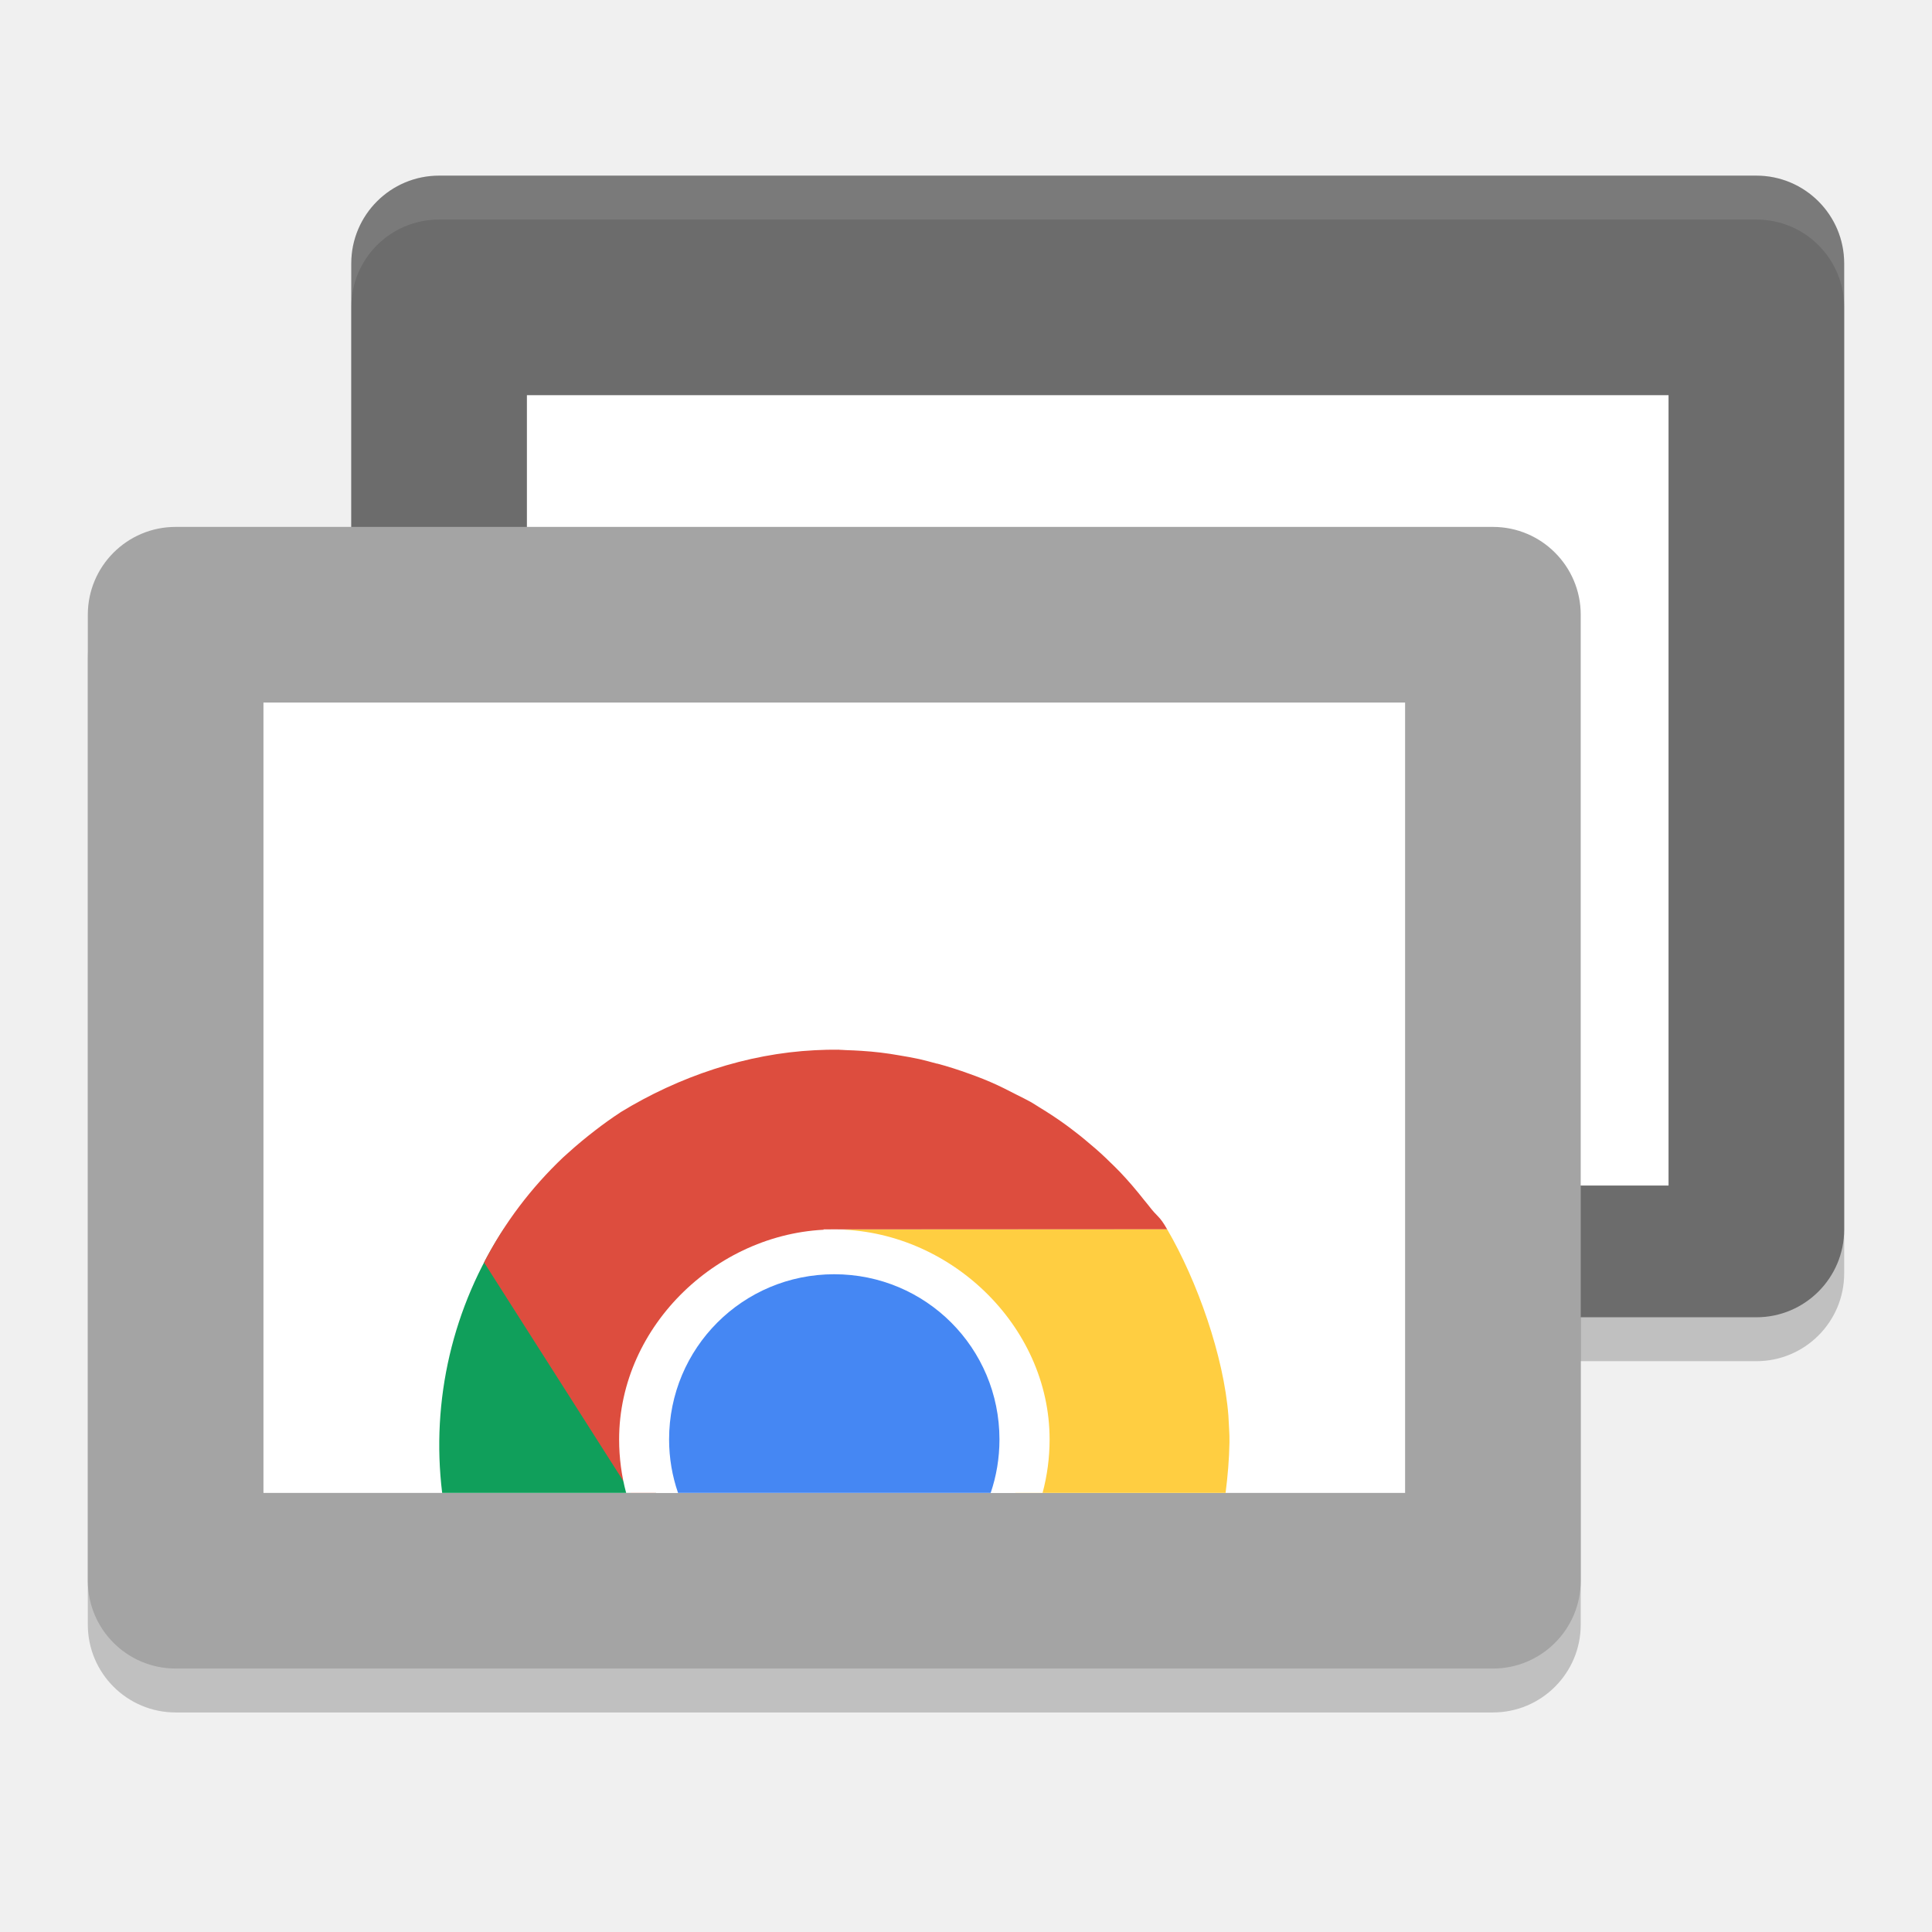
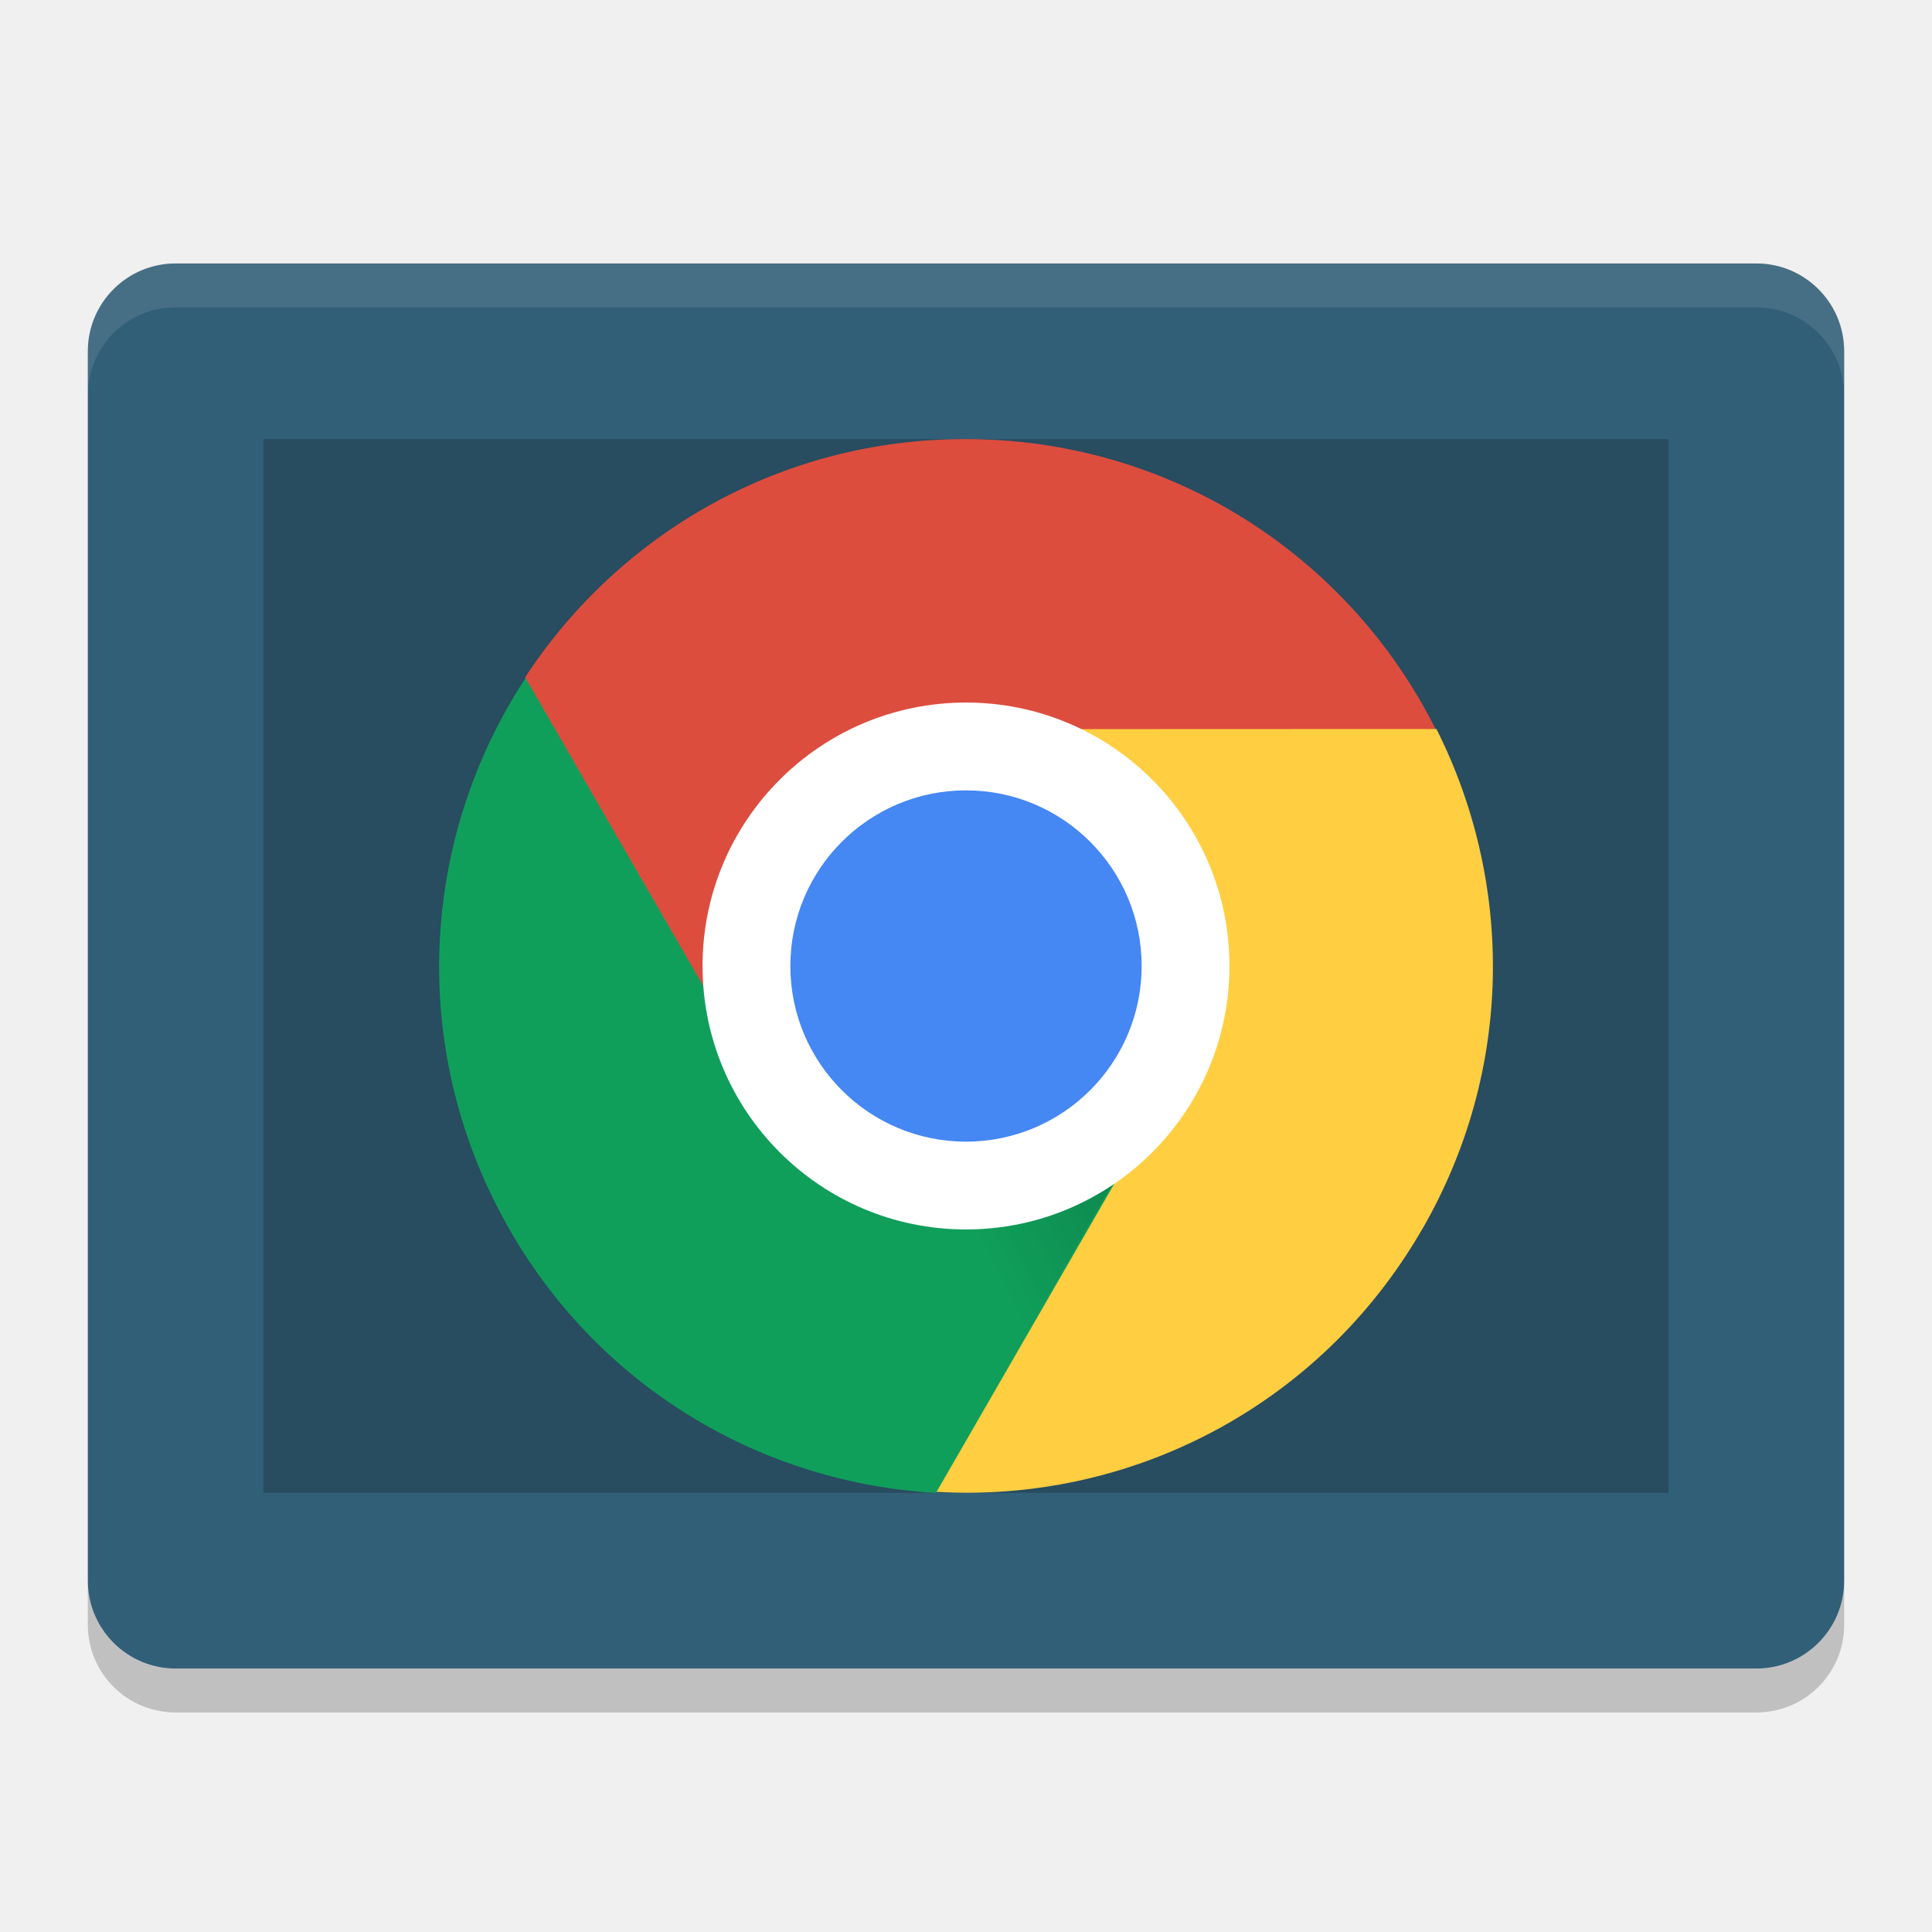
- <svg xmlns="http://www.w3.org/2000/svg" width="22" height="22" version="1.1">
-   <rect style="opacity:0.2" width="17" height="13" x="4" y="2.5" rx="1" />
-   <rect style="opacity:0.2" width="17" height="13" x="1" y="6.5" rx="1" />
-   <rect style="fill:#6c6c6c" width="17" height="13" x="4" y="2" rx="1" />
-   <rect style="fill:#ffffff" width="13" height="9" x="6" y="4.5" />
-   <rect style="fill:#a4a4a4" width="17" height="13" x="1" y="6" rx="1" />
-   <rect style="fill:#ffffff" width="13" height="9" x="3" y="8" />
-   <path style="fill:#109f5b" d="M 5.738,13.992 C 5.156,14.877 4.906,15.944 5.035,17 h 2.438 z" />
-   <path style="fill:#dd4d3e" d="m 9.557,11.953 c -0.093,-0.001 -0.184,0.001 -0.277,0.006 -0.779,0.039 -1.548,0.299 -2.215,0.707 l -0.002,0.002 c -0.098,0.064 -0.194,0.133 -0.287,0.205 -0.105,0.081 -0.207,0.165 -0.305,0.254 -0.019,0.017 -0.038,0.034 -0.057,0.051 C 6.05,13.523 5.743,13.927 5.512,14.375 L 7.184,17 h 0.281 c 0.003,-0.16 0.014,-0.321 0.008,-0.467 -0.025,-0.598 0.501,-0.875 0.896,-1.262 0.344,-0.337 1.154,-1.001 1.008,-1.272 h 3.914 c -0.095,-0.166 -0.102,-0.126 -0.217,-0.278 -0.015,-0.019 -0.029,-0.036 -0.045,-0.055 -0.088,-0.112 -0.181,-0.221 -0.279,-0.324 -0.044,-0.045 -0.089,-0.089 -0.135,-0.133 l -0.008,-0.008 c -0.003,-0.003 -0.005,-0.005 -0.008,-0.008 -0.081,-0.078 -0.167,-0.151 -0.254,-0.223 -0.026,-0.022 -0.053,-0.043 -0.08,-0.064 -0.04,-0.031 -0.08,-0.062 -0.121,-0.092 -0.1,-0.073 -0.203,-0.141 -0.309,-0.205 -0.034,-0.022 -0.069,-0.044 -0.104,-0.064 -0.05,-0.027 -0.101,-0.053 -0.152,-0.078 -0.099,-0.051 -0.198,-0.102 -0.301,-0.146 -0.054,-0.024 -0.109,-0.045 -0.164,-0.066 -0.025,-0.009 -0.049,-0.018 -0.074,-0.027 -0.121,-0.044 -0.244,-0.084 -0.369,-0.117 h -0.006 c -0.065,-0.018 -0.131,-0.036 -0.197,-0.051 -0.077,-0.017 -0.154,-0.03 -0.232,-0.043 -0.069,-0.012 -0.138,-0.023 -0.207,-0.031 -0.073,-0.009 -0.147,-0.015 -0.221,-0.02 -0.057,-0.004 -0.115,-0.006 -0.172,-0.008 -0.026,-7.65e-4 -0.054,-0.004 -0.08,-0.004 z" />
-   <path style="fill:#ffce41" d="m 13.291,13.999 -3.73,0.002 c 0.326,0.009 0.654,0.519 0.957,0.694 0.518,0.3 0.469,0.892 0.584,1.434 0.07,0.332 0.377,0.589 0.461,0.871 h 2.393 C 13.98,16.809 13.997,16.618 14,16.426 v -0.002 c 0.002,-0.101 -0.008,-0.202 -0.012,-0.303 -0.052,-0.678 -0.355,-1.535 -0.697,-2.122 z" />
-   <path style="fill:#ffffff" d="m 9.5,14 c -1.302,0 -2.45,1.088 -2.45,2.391 0,0.211 0.028,0.415 0.08,0.609 h 4.742 c 0.052,-0.195 0.08,-0.398 0.08,-0.609 C 11.952,15.088 10.802,14 9.5,14 Z" />
-   <path style="fill:#4587f3" d="m 9.5,14.51 c -1.042,0 -1.881,0.839 -1.881,1.881 0,0.214 0.036,0.418 0.102,0.609 H 11.281 c 0.065,-0.191 0.1,-0.395 0.1,-0.609 0,-1.042 -0.839,-1.881 -1.881,-1.881 z" />
-   <path style="opacity:0.1;fill:#ffffff" d="M 5,2 C 4.446,2 4,2.446 4,3 v 0.5 c 0,-0.554 0.446,-1 1,-1 h 15 c 0.554,0 1,0.446 1,1 V 3 C 21,2.446 20.554,2 20,2 Z" />
+ <svg xmlns="http://www.w3.org/2000/svg" width="22" height="22" version="1">
+   <defs>
+     <linearGradient id="linearGradient4088" x1="168" x2="160" y1="266" y2="270" gradientTransform="matrix(0.29954,0,0,0.29984,-36.936,-66.962)" gradientUnits="userSpaceOnUse">
+       <stop offset="0" />
+       <stop offset="1" stop-opacity="0" />
+     </linearGradient>
+   </defs>
+   <rect style="fill:#325f78" width="16" height="20" x="-19" y="-21" rx="1" ry="1" transform="matrix(0,-1,-1,0,0,0)" />
+   <rect style="opacity:0.2" width="12" height="16" x="-17" y="-19" rx="0" ry="0" transform="matrix(0,-1,-1,0,0,0)" />
+   <path style="opacity:0.1;fill:#ffffff" d="M 2,3 C 1.446,3 1,3.446 1,4 l 0,0.5 c 0,-0.554 0.446,-1 1,-1 l 18,0 c 0.554,0 1,0.446 1,1 L 21,4 C 21,3.446 20.554,3 20,3 L 2,3 Z" />
+   <path style="opacity:0.2" d="m 1,18 0,0.5 c 0,0.554 0.446,1 1,1 l 18,0 c 0.554,0 1,-0.446 1,-1 L 21,18 c 0,0.554 -0.446,1 -1,1 L 2,19 C 1.446,19 1,18.554 1,18 Z" />
+   <path style="fill:#dd4d3e" d="M 10.991,5 C 8.889,5 7.052,6.078 5.983,7.708 5.945,10.151 7.497,11.002 8.623,12.281 8.415,11.898 8.295,11.464 8.295,10.997 c 0,-1.495 1.212,-1.933 2.696,-2.099 l 5.354,-0.6 c -0.983,-1.961 -3.005,-3.298 -5.354,-3.298 z" />
+   <path style="fill:#109f5b" d="m 5.809,14.013 c 1.051,1.822 2.902,2.876 4.847,2.987 2.074,-1.144 3.173,-2.599 2.636,-4.575 -0.227,0.371 -0.543,0.692 -0.947,0.926 -0.642,0.371 -1.237,-0.019 -1.899,-0.193 C 9.775,12.982 9.039,13.015 8.663,12.363 L 5.985,7.721 c -1.205,1.833 -1.351,4.254 -0.176,6.291 z" />
+   <path style="fill:#ffce41" d="m 16.196,13.996 c 1.051,-1.822 1.037,-3.954 0.161,-5.695 l -5.276,0.002 c 0.434,0.012 0.87,0.124 1.274,0.358 0.691,0.399 0.626,1.189 0.779,1.91 0.133,0.629 0.555,1.173 0.208,1.776 l -2.677,4.641 c 2.188,0.128 4.356,-0.956 5.531,-2.993 z" />
+   <path style="opacity:0.2;fill:url(#linearGradient4088)" d="m 13.325,12.346 -2.335,-1.349 -0.35,6 z" />
+   <rect style="opacity:0.2" width="5.397" height="5.392" x="-13.99" y="-13.69" rx="2.699" ry="2.696" transform="matrix(0,-1,-1,0,0,0)" />
+   <rect style="fill:#ffffff" width="6" height="6" x="-14" y="-14" rx="3" ry="3" transform="matrix(0,-1,-1,0,0,0)" />
+   <rect style="fill:#4587f3" width="4" height="4" x="-13" y="-13" rx="2" ry="2" transform="matrix(0,-1,-1,0,0,0)" />
</svg>
